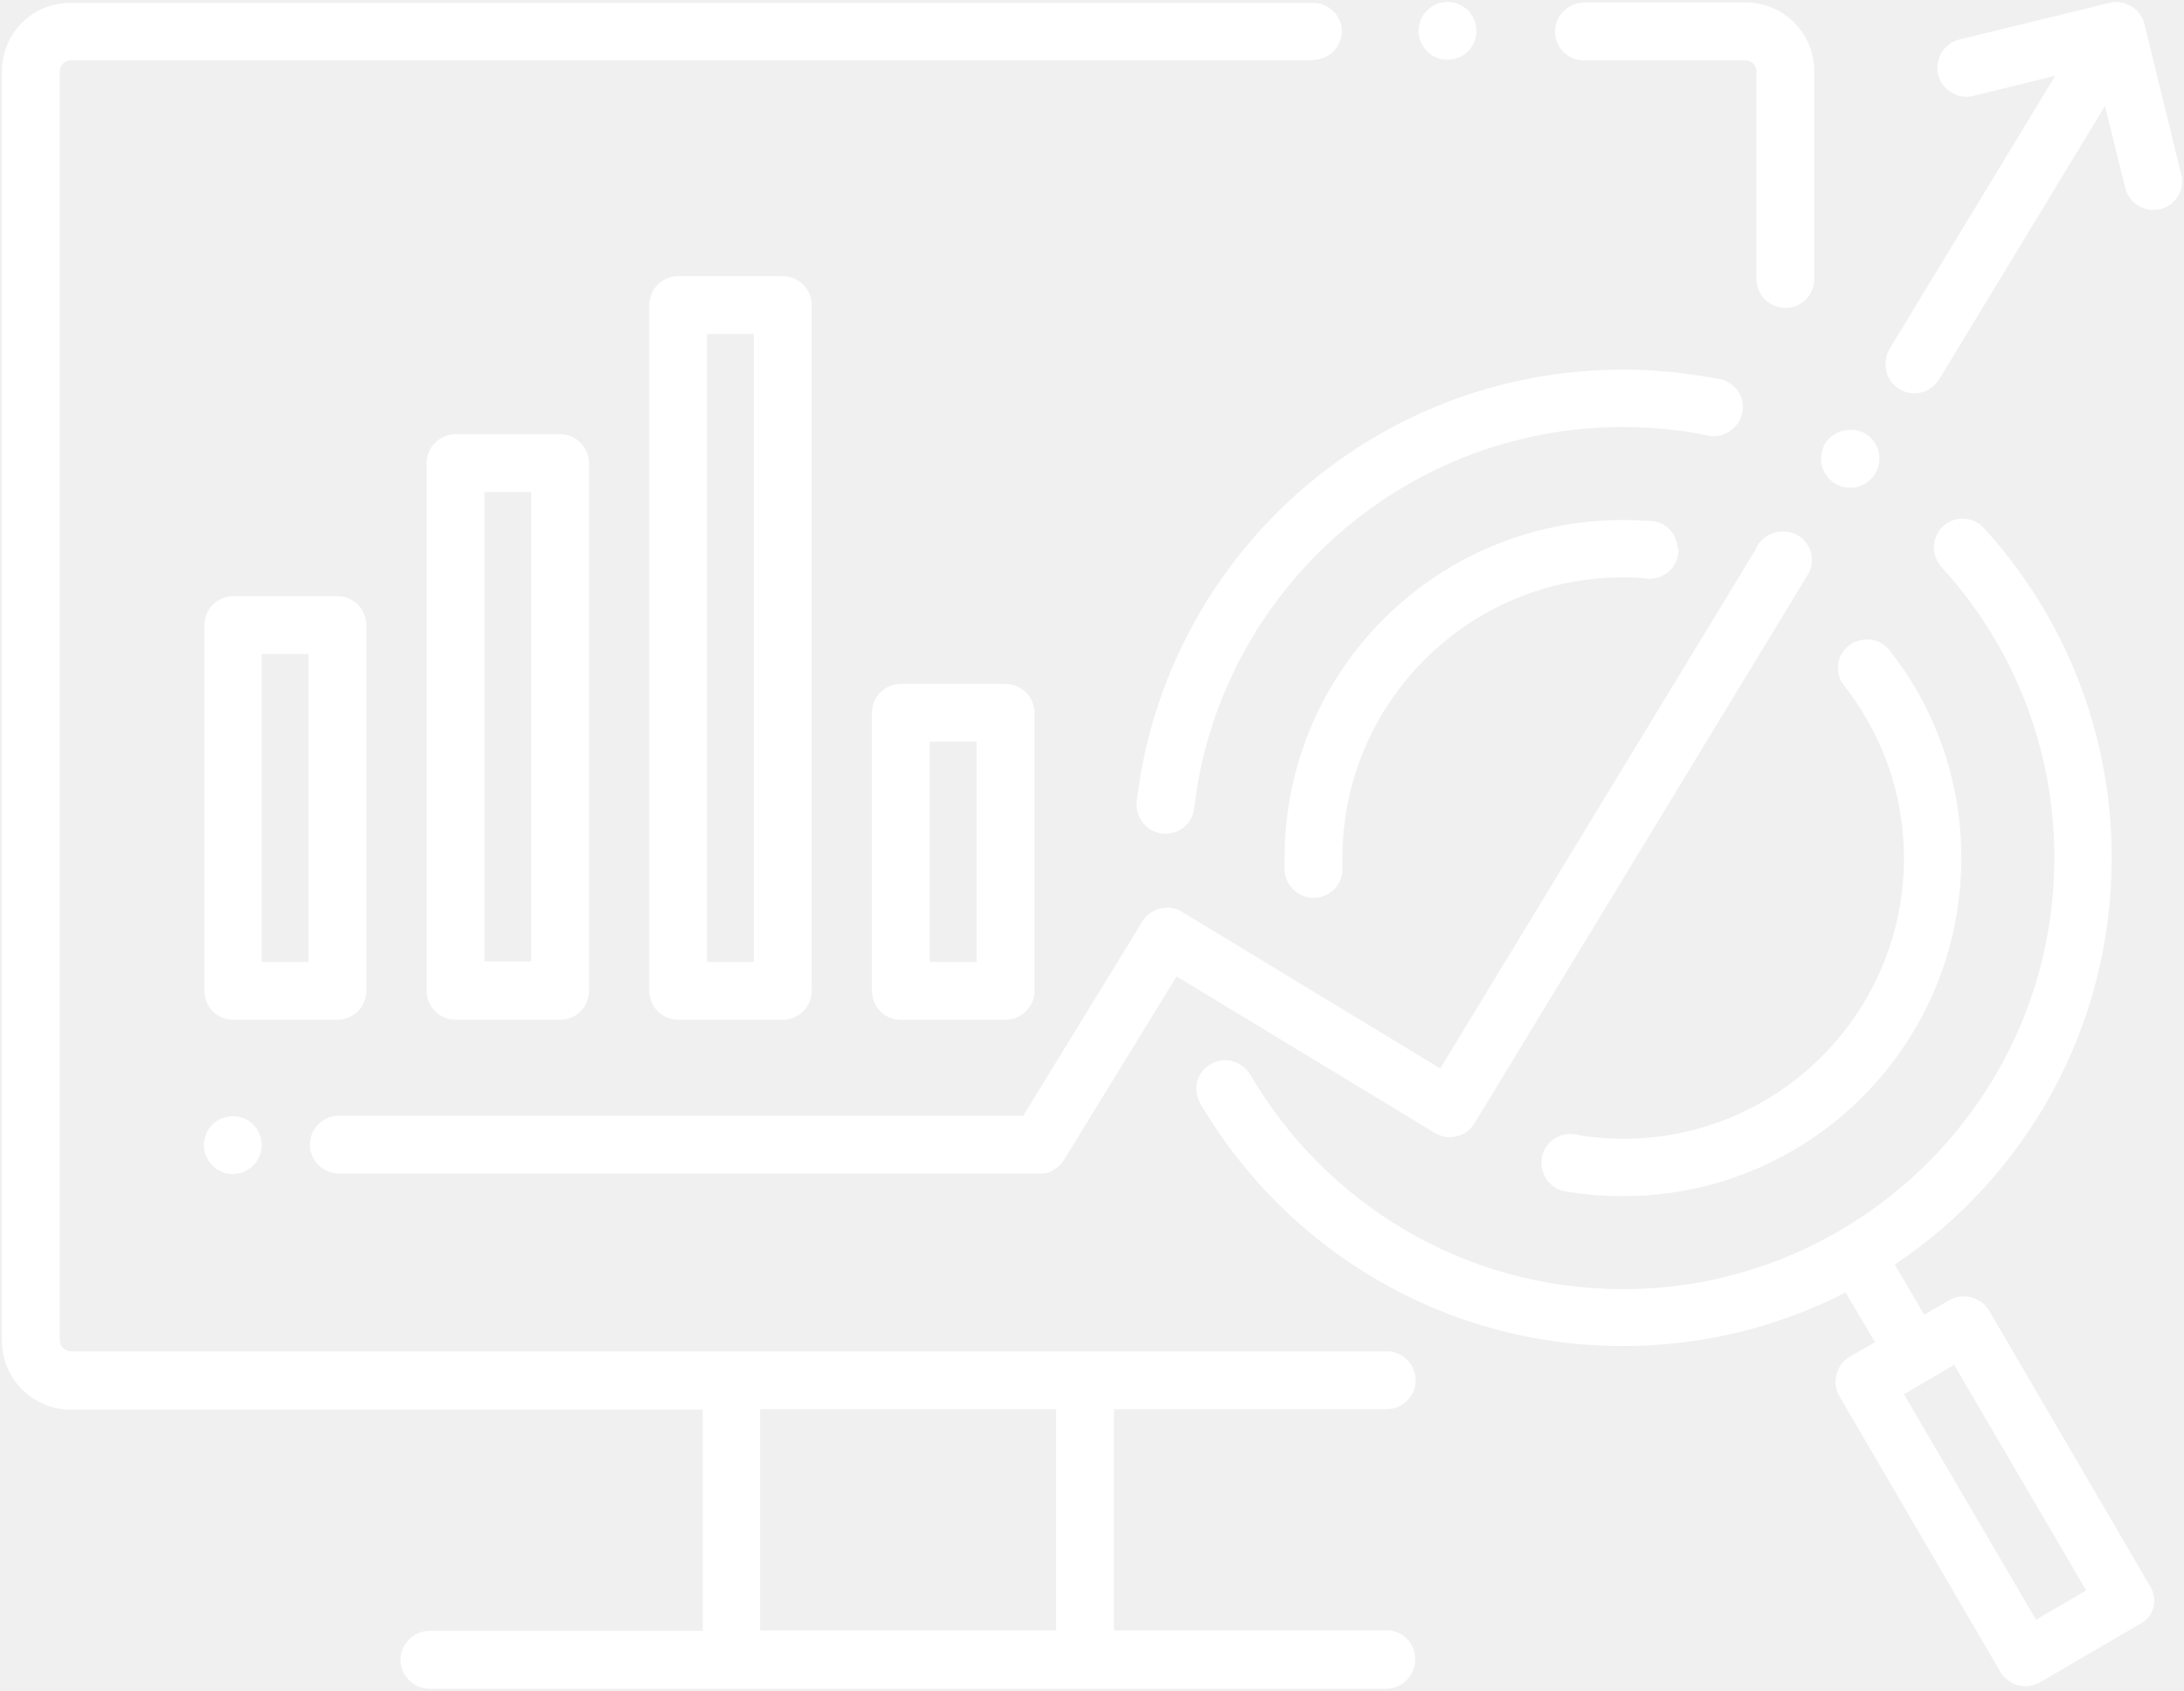
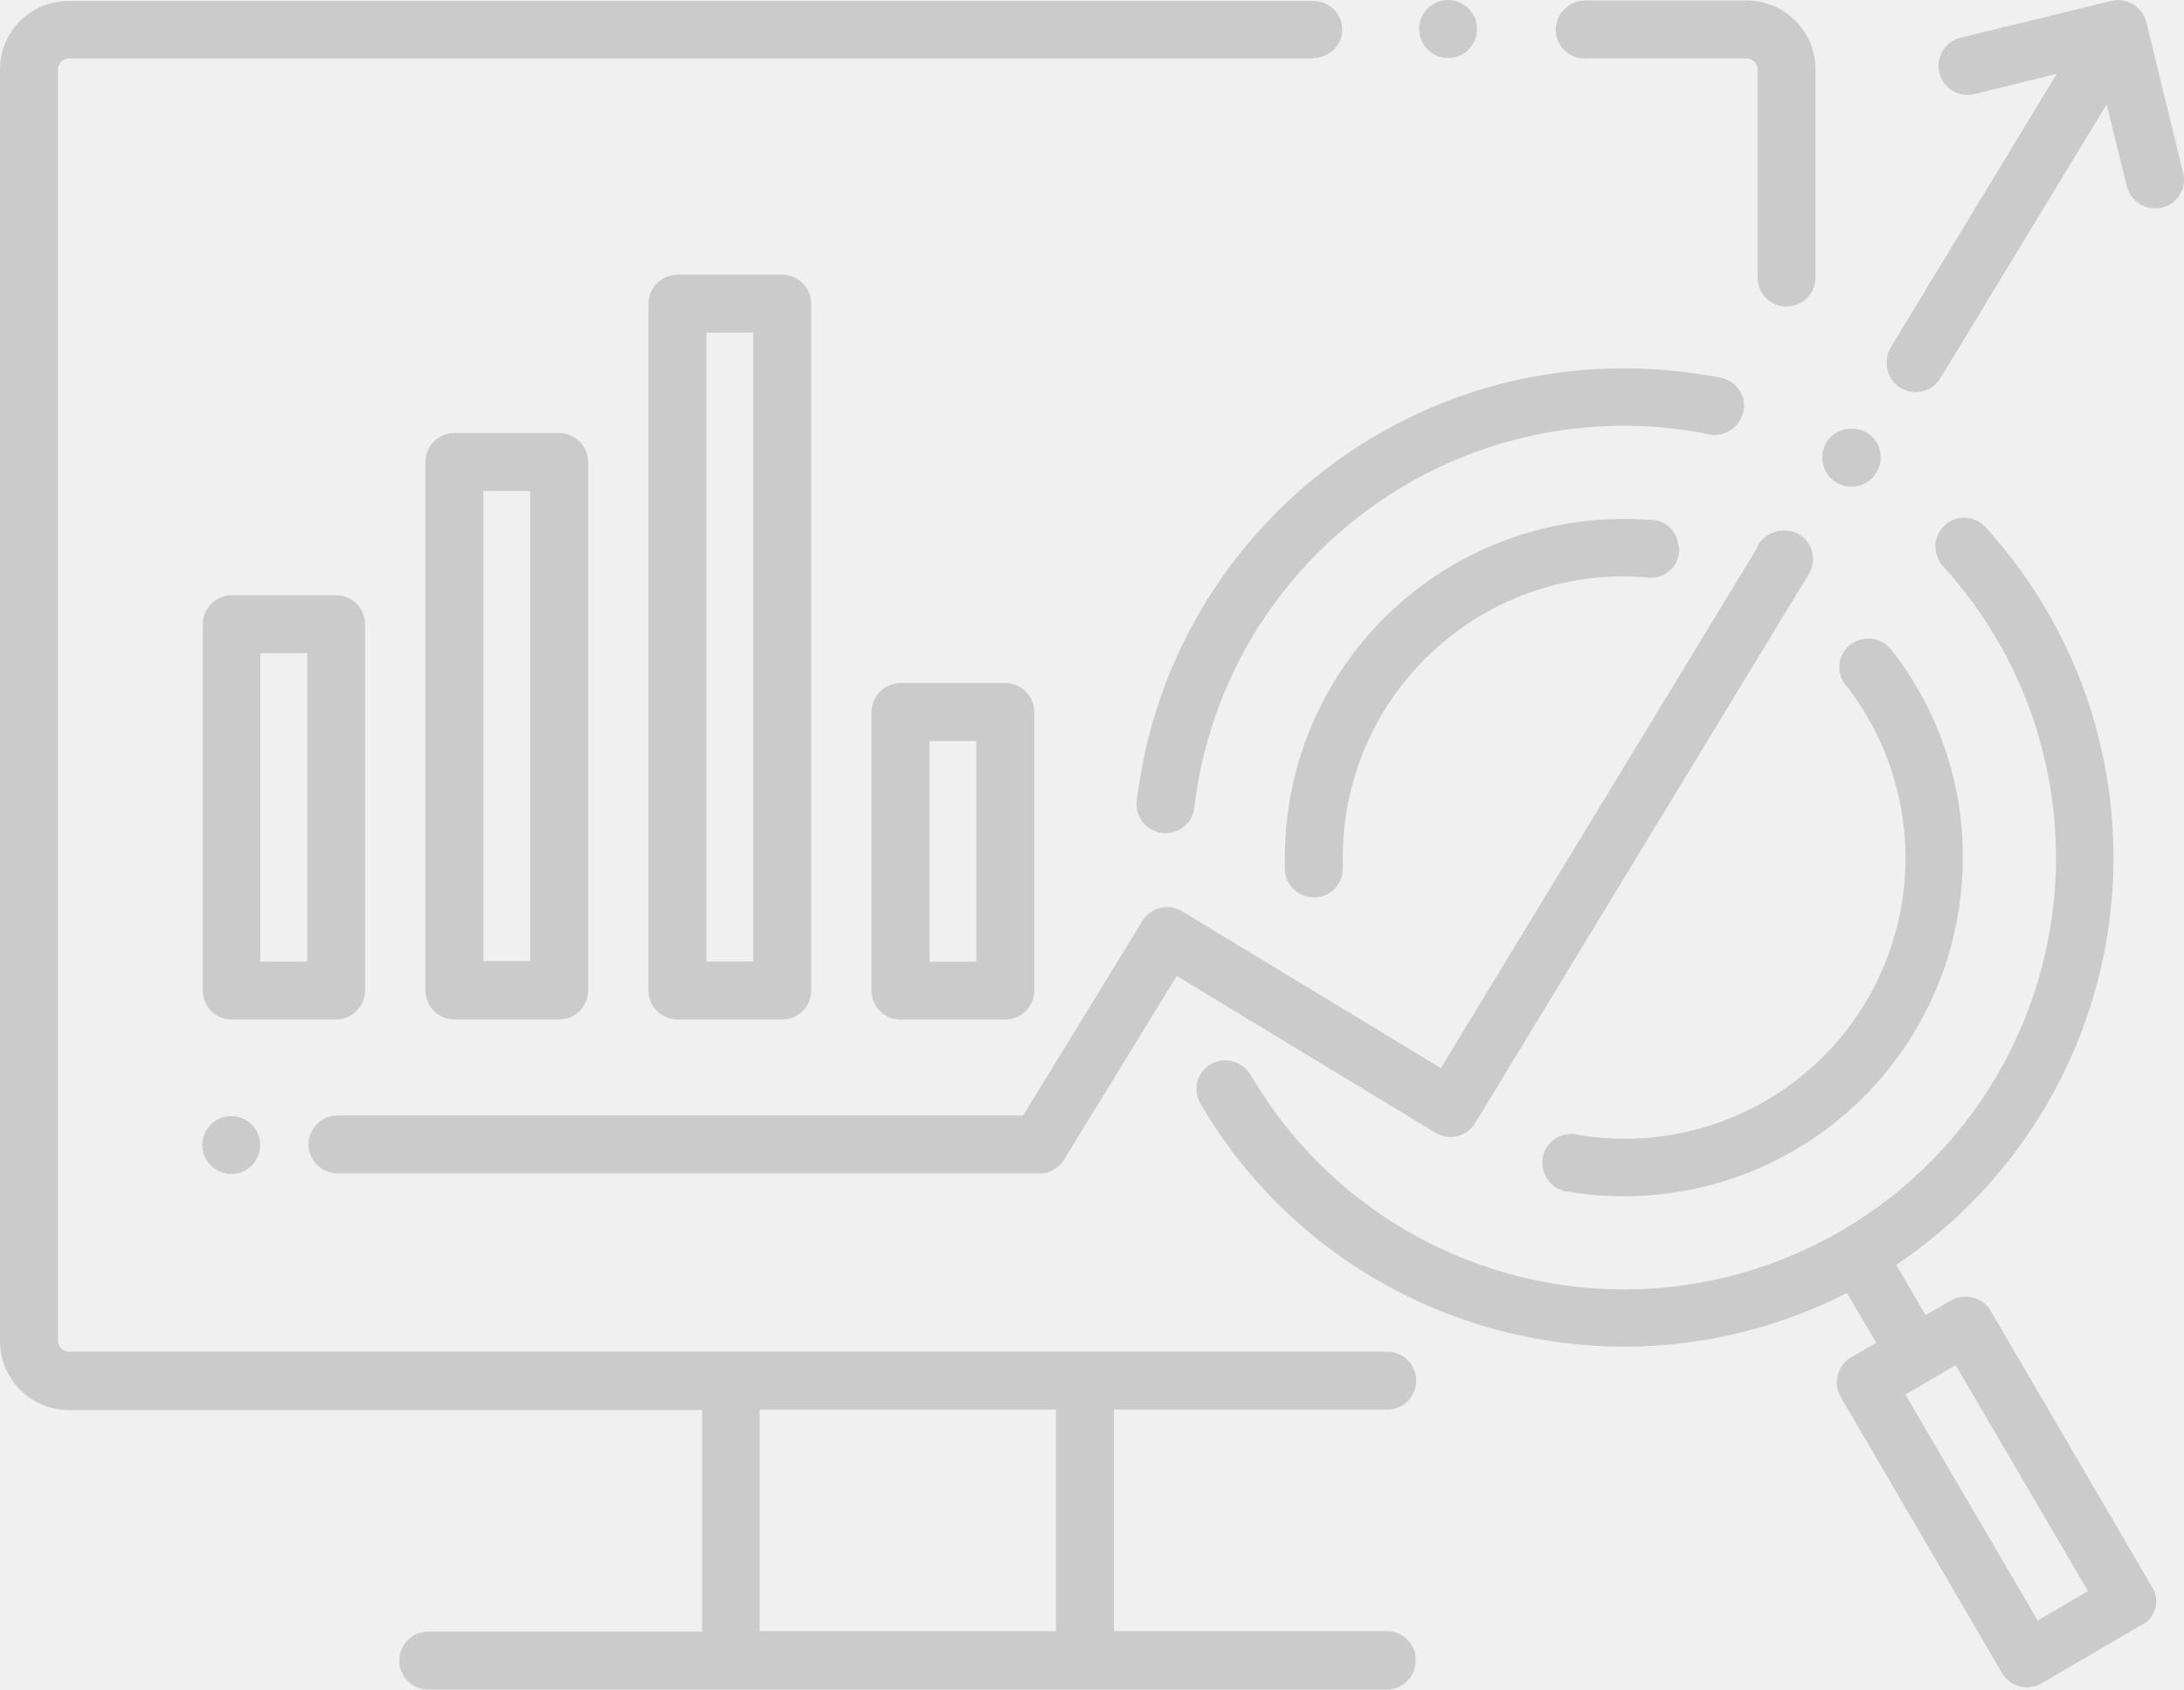
- <svg xmlns="http://www.w3.org/2000/svg" version="1.1" id="Layer_1" x="0px" y="0px" viewBox="0 0 453.1 350.8" style="enable-background:new 0 0 453.1 350.8;" xml:space="preserve">
-   <style type="text/css">
- 	.st0{fill:#FFFFFF;}
- </style>
-   <g>
-     <path class="st0" d="M272.5,0.5L272.5,0.5c0,0-0.1,0-0.1,0H272.5z" />
-     <path class="st0" d="M224.4,231.6" />
-     <path class="st0" d="M370.4,98.7" />
-     <path class="st0" d="M375.2,119.2l-0.2,0.3C375,119.4,375.1,119.3,375.2,119.2L375.2,119.2z" />
-     <path class="st0" d="M406.9,178c0,38.8-31.4,70.2-70.2,70.2c-3.9,0-7.7-0.3-11.3-0.9c0,0,0,0,0,0c-0.4-0.1-0.8-0.1-1.2-0.2h0   c-1.5-0.4-2.8-1.4-3.6-2.8c0-0.1-0.1-0.1-0.1-0.2c-0.4-0.7-0.6-1.5-0.7-2.4c0-0.1,0-0.3,0-0.4v0c0,0,0-0.1,0-0.2   c0-0.4,0.1-0.8,0.1-1.1c0.6-2.7,3-4.7,5.9-4.7h0c0.3,0,0.6,0,1,0.1c0,0,0.1,0,0.1,0c0.2,0,0.3,0,0.4,0.1c0,0-0.1,0-0.1,0   c3.1,0.5,6.3,0.8,9.6,0.8c32.1,0,58.2-26.1,58.2-58.2c0-13.6-4.7-26.1-12.6-36.1l0,0c-0.1-0.1-0.2-0.3-0.3-0.4   c0-0.1-0.1-0.1-0.1-0.2c-0.4-0.7-0.6-1.5-0.7-2.4c0-0.1,0-0.3,0-0.4v0c0,0,0-0.1,0-0.1c0-0.4,0.1-0.8,0.1-1.1   c0.6-2.7,3-4.7,5.9-4.7h0c0.2,0,0.5,0,0.7,0c1.5,0.2,2.9,0.9,3.8,2c0.1,0.1,0.3,0.3,0.4,0.5c0,0,0,0,0,0   C401.4,146.9,406.9,161.8,406.9,178z" />
-     <path class="st0" d="M327.2,235.5c0,0,0.1,0,0.1,0c-0.1,0-0.3-0.1-0.4-0.1C326.9,235.4,327.1,235.4,327.2,235.5z" />
-     <path class="st0" d="M348.2,114.2c0,3.3-2.7,5.9-6,5.9h-0.1c-0.2,0-0.4,0-0.7-0.1c-1.5-0.1-3.1-0.2-4.7-0.2   c-32.1,0-58.2,26.1-58.2,58.2c0,0.5,0,1,0,1.6c0,0.3,0,0.5,0,0.8c0,3.3-2.7,5.9-6,5.9h0c-2.2,0-4.1-1.2-5.2-3   c0-0.1-0.1-0.1-0.1-0.2c-0.4-0.7-0.6-1.5-0.7-2.4c0-0.1,0-0.3,0-0.4v0c0-0.7,0-1.5,0-2.2c0-38.8,31.4-70.2,70.2-70.2   c1.9,0,3.8,0.1,5.7,0.2c0.1,0,0.3,0,0.4,0c1.6,0.2,3,1,3.9,2.1c0.7,0.9,1.2,2,1.3,3.2C348.1,113.6,348.1,113.9,348.2,114.2z" />
-     <path class="st0" d="M327.2,235.5c0,0,0.1,0,0.1,0c-0.1,0-0.3-0.1-0.4-0.1C326.9,235.4,327.1,235.4,327.2,235.5z" />
-     <path class="st0" d="M392.2,135c-0.1-0.2-0.3-0.3-0.4-0.5c0,0,0.1,0.1,0.1,0.1C392,134.7,392.1,134.8,392.2,135z" />
-     <path class="st0" d="M325.3,247.3c-0.4,0-0.8-0.1-1.2-0.2C324.6,247.2,325,247.3,325.3,247.3z" />
-     <path class="st0" d="M236,165.6c0,0.4-0.1,0.8-0.1,1.1C235.8,166.3,235.9,166,236,165.6z" />
-     <polygon class="st0" points="235.8,166.9 235.8,166.9 235.8,166.9  " />
-     <path class="st0" d="M249.2,229.5L249.2,229.5C249.2,229.5,249.2,229.5,249.2,229.5C249.2,229.5,249.2,229.5,249.2,229.5z" />
-     <path class="st0" d="M216.9,243.5c0.2,0,0.4-0.1,0.6-0.1c-0.1,0-0.2,0.1-0.3,0.1C217,243.4,216.9,243.4,216.9,243.5z" />
-     <g>
-       <path class="st0" d="M287.7,338.3h-56.6v-45.9h56.6c3.3,0,6-2.7,6-6c0-3.3-2.7-6-6-6h-273c-1.2,0-2.3-1-2.3-2.3V14.8    c0-1.2,1-2.3,2.3-2.3h257.8v-0.1c1.6,0,3.1-0.7,4.1-1.7c1.1-1.1,1.8-2.6,1.8-4.2c0-1.6-0.7-3.1-1.8-4.2c-1.1-1-2.5-1.7-4.1-1.7    c0,0-0.1,0-0.1,0H14.7C6.8,0.5,0.4,6.9,0.4,14.8v263.4c0,7.9,6.4,14.3,14.3,14.3h131.1v45.9H89.1c-3.3,0-6,2.7-6,6    c0,3.3,2.7,6,6,6h198.5c3.3,0,6-2.7,6-6C293.7,341,291,338.3,287.7,338.3z M219.1,338.3h-61.4v-45.9h61.4V338.3z" />
-       <path class="st0" d="M300.3,12.4L300.3,12.4c-3.3,0-6-2.7-6-6v0c0-3.3,2.7-6,6-6h0c3.3,0,6,2.7,6,6v0    C306.3,9.8,303.6,12.4,300.3,12.4z" />
-       <path class="st0" d="M376.4,14.8v43.1c0,3.3-2.7,6-6,6c-3.3,0-6-2.7-6-6V14.8c0-1.2-1-2.3-2.3-2.3h-33.6v0c-3.3,0-5.9-2.7-5.9-6    c0-1.6,0.7-3.1,1.8-4.2c1.1-1.1,2.5-1.7,4.2-1.8h33.6C370,0.5,376.4,6.9,376.4,14.8z" />
-       <g>
-         <path class="st0" d="M140.7,211.6h21.7c3.3,0,6-2.7,6-6V63.3c0-3.3-2.7-6-6-6h-21.7c-3.3,0-6,2.7-6,6v142.3     C134.7,208.9,137.4,211.6,140.7,211.6L140.7,211.6z M146.7,69.3h9.7v130.3h-9.7V69.3z M146.7,69.3" />
-         <path class="st0" d="M186.9,211.6h21.7c3.3,0,6-2.7,6-6v-57.7c0-3.3-2.7-6-6-6h-21.7c-3.3,0-6,2.7-6,6v57.7     C180.9,208.9,183.5,211.6,186.9,211.6L186.9,211.6z M192.9,153.9h9.7v45.7h-9.7V153.9z M192.9,153.9" />
-         <path class="st0" d="M94.5,211.6h21.7c3.3,0,6-2.7,6-6V96.1c0-3.3-2.7-6-6-6H94.5c-3.3,0-6,2.7-6,6v109.4     C88.5,208.9,91.2,211.6,94.5,211.6L94.5,211.6z M100.5,102.1h9.7v97.4h-9.7V102.1z M100.5,102.1" />
-         <path class="st0" d="M48.4,211.6H70c3.3,0,6-2.7,6-6v-75.9c0-3.3-2.7-6-6-6H48.4c-3.3,0-6,2.7-6,6v75.9     C42.4,208.9,45,211.6,48.4,211.6L48.4,211.6z M54.4,135.7H64v63.9h-9.7V135.7z M54.4,135.7" />
+ <svg xmlns="http://www.w3.org/2000/svg" width="72.22" height="55.883" viewBox="0 0 72.22 55.883">
+   <g transform="translate(-0.4 -0.4)">
+     <path d="M272.416.5Z" transform="translate(-228.571 -0.084)" fill="#cbcbcb" />
+     <path d="M224.4,231.6" transform="translate(-188.235 -194.285)" fill="#cbcbcb" />
+     <path d="M370.4,98.7" transform="translate(-310.923 -82.605)" fill="#cbcbcb" />
+     <path d="M375.032,119.2l-.032.048c0-.016.016-.032.032-.048Z" transform="translate(-314.789 -99.832)" fill="#cbcbcb" />
+     <path d="M333.707,139.933A11.2,11.2,0,0,1,322.5,151.142a11.013,11.013,0,0,1-1.8-.144h0c-.064-.016-.128-.016-.192-.032h0a.944.944,0,0,1-.575-.447c0-.016-.016-.016-.016-.032a.977.977,0,0,1-.112-.383v-.064h0v-.032c0-.064.016-.128.016-.176a.96.96,0,0,1,.942-.75h0a.6.6,0,0,1,.16.016h.016c.032,0,.048,0,.064.016h-.016a9.608,9.608,0,0,0,1.533.128,9.285,9.285,0,0,0,7.281-15.057h0c-.016-.016-.032-.048-.048-.064,0-.016-.016-.016-.016-.032a.977.977,0,0,1-.112-.383v-.064h0v-.016c0-.064.016-.128.016-.176a.96.96,0,0,1,.942-.75h.112a.944.944,0,0,1,.607.319.348.348,0,0,1,.064.08h0A11.025,11.025,0,0,1,333.707,139.933Z" transform="translate(-268.402 -111.176)" fill="#cbcbcb" />
+     <path d="M326.948,235.416h.016c-.016,0-.048-.016-.064-.016A.079.079,0,0,1,326.948,235.416Z" transform="translate(-274.369 -197.478)" fill="#cbcbcb" />
+     <path d="M279.545,108.906a.947.947,0,0,1-.958.942h-.016a.312.312,0,0,1-.112-.016c-.239-.016-.495-.032-.75-.032a9.3,9.3,0,0,0-9.293,9.293v.383a.947.947,0,0,1-.958.942h0a.973.973,0,0,1-.83-.479c0-.016-.016-.016-.016-.032a.977.977,0,0,1-.112-.383v-.064h0v-.351A11.2,11.2,0,0,1,277.709,107.9c.3,0,.607.016.91.032h.064a.93.93,0,0,1,.83.846C279.529,108.81,279.529,108.858,279.545,108.906Z" transform="translate(-223.613 -90.336)" fill="#cbcbcb" />
+     <path d="M326.948,235.416h.016c-.016,0-.048-.016-.064-.016A.079.079,0,0,1,326.948,235.416Z" transform="translate(-274.369 -197.478)" fill="#cbcbcb" />
+     <path d="M391.864,134.58c-.016-.032-.048-.048-.064-.08l.016.016A.22.22,0,0,1,391.864,134.58Z" transform="translate(-328.906 -112.689)" fill="#cbcbcb" />
+     <path d="M324.292,247.132a.8.8,0,0,1-.192-.032A1.18,1.18,0,0,0,324.292,247.132Z" transform="translate(-272.016 -207.31)" fill="#cbcbcb" />
+     <path d="M235.881,165.6c0,.064-.016.128-.016.176A.332.332,0,0,1,235.881,165.6Z" transform="translate(-197.864 -138.823)" fill="#cbcbcb" />
+     <path d="M235.8,166.9Z" transform="translate(-197.814 -139.915)" fill="#cbcbcb" />
+     <path d="M249.2,229.5Z" transform="translate(-209.075 -192.52)" fill="#cbcbcb" />
+     <path d="M216.9,243.416c.032,0,.064-.016.1-.016-.016,0-.032.016-.048.016Q216.9,243.392,216.9,243.416Z" transform="translate(-181.932 -204.201)" fill="#cbcbcb" />
+     <g transform="translate(0.4 0.4)">
+       <path d="M46.272,54.519H37.235V47.19h9.037a.958.958,0,0,0,0-1.916H2.683a.371.371,0,0,1-.367-.367V2.866A.371.371,0,0,1,2.683,2.5H43.845V2.483a.943.943,0,0,0,.655-.271.956.956,0,0,0,.287-.671A.956.956,0,0,0,44.5.87.973.973,0,0,0,43.845.6H2.683A2.259,2.259,0,0,0,.4,2.866V44.923a2.283,2.283,0,0,0,2.283,2.283H23.616v7.329H14.562a.958.958,0,0,0,0,1.916H46.256a.961.961,0,0,0,.958-.958A.941.941,0,0,0,46.272,54.519Zm-10.953,0h-9.8V47.19h9.8Z" transform="translate(-0.4 -0.567)" fill="#cbcbcb" />
+       <path d="M295.258,2.316h0a.961.961,0,0,1-.958-.958h0A.961.961,0,0,1,295.258.4h0a.961.961,0,0,1,.958.958h0A.951.951,0,0,1,295.258,2.316Z" transform="translate(-247.374 -0.4)" fill="#cbcbcb" />
+       <path d="M331.19,2.783V9.665a.958.958,0,0,1-1.916,0V2.783a.371.371,0,0,0-.367-.367h-5.365a.948.948,0,0,1-.655-1.629A1,1,0,0,1,323.558.5h5.365A2.279,2.279,0,0,1,331.19,2.783Z" transform="translate(-271.155 -0.484)" fill="#cbcbcb" />
+       <g transform="translate(6.706 9.085)">
+         <path d="M135.658,81.937h3.465a.961.961,0,0,0,.958-.958V58.258a.961.961,0,0,0-.958-.958h-3.465a.961.961,0,0,0-.958.958V80.979a.961.961,0,0,0,.958.958Zm.958-22.721h1.549v20.8h-1.549Zm0,0" transform="translate(-119.963 -57.3)" fill="#cbcbcb" />
+         <path d="M181.858,153.029h3.465a.961.961,0,0,0,.958-.958v-9.213a.961.961,0,0,0-.958-.958h-3.465a.961.961,0,0,0-.958.958v9.213a.951.951,0,0,0,.958.958Zm.958-9.213h1.549v7.3h-1.549Zm0,0" transform="translate(-158.786 -128.392)" fill="#cbcbcb" />
+         <path d="M89.458,109.5h3.465a.961.961,0,0,0,.958-.958V91.058a.961.961,0,0,0-.958-.958H89.458a.961.961,0,0,0-.958.958v17.468a.964.964,0,0,0,.958.974Zm.958-17.484h1.549v15.552H90.416Zm0,0" transform="translate(-81.139 -84.863)" fill="#cbcbcb" />
+         <path d="M43.358,137.735h3.449a.961.961,0,0,0,.958-.958V124.658a.961.961,0,0,0-.958-.958H43.358a.961.961,0,0,0-.958.958v12.119a.951.951,0,0,0,.958.958Zm.958-12.119h1.533v10.2H44.3v-10.2Zm0,0" transform="translate(-42.4 -113.098)" fill="#cbcbcb" />
      </g>
-       <g>
-         <path class="st0" d="M375.9,116.2L375.9,116.2c0,1.1-0.3,2.1-0.8,3c-0.1,0.1-0.2,0.3-0.3,0.4c0,0,0-0.1,0.1-0.1l-69,113.6     c-1.7,2.8-5.4,3.7-8.2,2l-53.6-32.5l-23.3,38c-0.6,1-1.4,1.7-2.3,2.2c-0.2,0.1-0.3,0.2-0.5,0.3c-0.2,0.1-0.4,0.1-0.5,0.2     c-0.2,0.1-0.4,0.1-0.6,0.1c0,0-0.1,0-0.1,0c-0.2,0-0.3,0-0.5,0.1c-0.2,0-0.4,0-0.6,0H70.3c-3.3,0-6-2.7-6-6s2.7-6,6-6h142     l24.7-40.3c1.7-2.8,5.4-3.7,8.2-2l53.6,32.5l65.5-107.8c0,0,0,0,0,0c0.2-0.6,0.5-1.1,0.9-1.5c1.1-1.3,2.8-2.1,4.6-2.1h0.1     C373.2,110.2,375.9,112.9,375.9,116.2z" />
-         <g>
-           <path class="st0" d="M361.6,84.4c0,1.7-0.7,3.2-1.8,4.3c-1.1,1.1-2.6,1.8-4.2,1.8c-0.4,0-0.7,0-1.1-0.1v0      c-5.8-1.2-11.7-1.8-17.8-1.8c-46,0-84,34.8-89,79.5h0c-0.5,2.8-3,4.9-5.9,4.9h0c-3.3,0-6-2.7-6-6v0c0,0,0-0.1,0-0.1      c0-0.4,0.1-0.8,0.1-1.1c6.1-50.2,48.9-89.1,100.8-89.1c6.7,0,13.3,0.7,19.7,1.9c0.2,0,0.4,0.1,0.6,0.1c1.1,0.3,2,0.8,2.8,1.6      C360.9,81.3,361.6,82.8,361.6,84.4z" />
-           <path class="st0" d="M446.1,329.2L412.7,272c-0.8-1.4-2.1-2.4-3.7-2.8c-1.6-0.4-3.2-0.2-4.6,0.6l-5.2,3l-6.1-10.4      c27.2-18.2,45-49.2,45-84.4c0-26.3-10-50.2-26.3-68.2c-1.1-1.3-2.8-2.2-4.6-2.2h0c-3.3,0-6,2.7-6,6v0c0,1.6,0.7,3.1,1.7,4.2v0      c14.5,15.9,23.3,37,23.3,60.2c0,49.4-40.2,89.5-89.5,89.5c-33,0-61.8-17.9-77.3-44.5l0,0c-0.2-0.3-0.4-0.5-0.6-0.8      c-1.1-1.3-2.8-2.2-4.6-2.2h0c-2.9,0-5.3,2-5.9,4.7c-0.1,0.4-0.1,0.8-0.1,1.1c0,0.1,0,0.1,0,0.2v0c0,1,0.3,2,0.7,2.8      c0,0.1,0.1,0.1,0.1,0.2c0.1,0.1,0.1,0.2,0.2,0.3c0,0,0,0,0,0c17.7,29.9,50.2,50,87.5,50c16.6,0,32.3-4,46.2-11.1l6.1,10.3      l-5.2,3c-1.4,0.8-2.4,2.1-2.8,3.7c-0.4,1.5-0.2,3.2,0.6,4.5l33.4,57.2c0.8,1.4,2.2,2.4,3.7,2.8c1.5,0.4,3.1,0.2,4.5-0.6      l20.7-12.1C446.8,335.7,447.8,332,446.1,329.2z M422.4,336.1L395,289.3l10.4-6.1l27.4,46.8L422.4,336.1z" />
+       <g transform="translate(6.69 0.004)">
+         <path d="M114.052,111.24h0a.975.975,0,0,1-.128.479c-.016.016-.032.048-.048.064a.016.016,0,0,1,.016-.016L102.876,129.9a.957.957,0,0,1-1.309.319l-8.558-5.189-3.72,6.067a.964.964,0,0,1-.367.351c-.032.016-.048.032-.08.048s-.064.016-.08.032a.2.2,0,0,1-.1.016h-.016a.144.144,0,0,0-.08.016H65.258a.958.958,0,1,1,0-1.916H87.931l3.944-6.435a.957.957,0,0,1,1.309-.319l8.558,5.189L112.2,110.873h0a.6.6,0,0,1,.144-.24.968.968,0,0,1,.734-.335h.016A.937.937,0,0,1,114.052,111.24Z" transform="translate(-60.787 -92.754)" fill="#cbcbcb" />
+         <g transform="translate(30.896 12.179)">
+           <path d="M255.886,77.929a.982.982,0,0,1-.958.974.655.655,0,0,1-.176-.016h0a13.953,13.953,0,0,0-2.842-.287A14.313,14.313,0,0,0,237.7,91.294h0a.959.959,0,0,1-.942.782h0a.961.961,0,0,1-.958-.958h0V91.1c0-.064.016-.128.016-.176A16.211,16.211,0,0,1,251.91,76.7a17.079,17.079,0,0,1,3.145.3c.032,0,.064.016.1.016a.967.967,0,0,1,.447.255A.892.892,0,0,1,255.886,77.929Z" transform="translate(-235.8 -76.7)" fill="#cbcbcb" />
+           <path d="M279.8,142.982l-5.333-9.133a.933.933,0,0,0-.591-.447.978.978,0,0,0-.734.1l-.83.479-.974-1.661a16.225,16.225,0,0,0,2.986-24.365.982.982,0,0,0-.734-.351h0a.961.961,0,0,0-.958.958h0a1.014,1.014,0,0,0,.271.671h0a14.285,14.285,0,1,1-22.912,16.8h0c-.032-.048-.064-.08-.1-.128a.982.982,0,0,0-.734-.351h0a.96.96,0,0,0-.942.75.716.716,0,0,0-.016.176v.032h0a1.028,1.028,0,0,0,.112.447c0,.016.016.016.016.032.016.016.016.032.032.048h0a16.222,16.222,0,0,0,21.347,6.211l.974,1.645-.83.479a.963.963,0,0,0-.351,1.309l5.333,9.133a.976.976,0,0,0,.591.447.948.948,0,0,0,.718-.1l3.305-1.932A.868.868,0,0,0,279.8,142.982Zm-3.784,1.1-4.375-7.472,1.661-.974,4.375,7.472Z" transform="translate(-246.22 -102.666)" fill="#cbcbcb" />
        </g>
-         <path class="st0" d="M48.3,243.6L48.3,243.6c-3.3,0-6-2.7-6-6v0c0-3.3,2.7-6,6-6h0c3.3,0,6,2.7,6,6v0     C54.3,240.9,51.6,243.6,48.3,243.6z" />
-         <path class="st0" d="M448.2,43.4c-3.2,0.8-6.5-1.2-7.3-4.4l-4.2-17l-34.2,56.4c0.1-0.2,0.2-0.5,0.3-0.7c-0.1,0.2-0.2,0.4-0.3,0.6     c0,0,0,0,0,0c-1,2-3,3.3-5.3,3.3h0c-2.4,0-4.4-1.3-5.4-3.3c-0.4-0.8-0.6-1.7-0.6-2.6v-0.1c0-0.4,0-0.8,0.1-1.2     c0-0.2,0.1-0.4,0.1-0.6c0.1-0.3,0.2-0.7,0.4-1l0.4-0.7l34.2-56.4l-17,4.2c-3.2,0.8-6.5-1.2-7.3-4.4c-0.8-3.2,1.2-6.5,4.4-7.3     l31.1-7.6c3.2-0.8,6.5,1.2,7.3,4.4l7.6,31.1C453.4,39.3,451.4,42.6,448.2,43.4z" />
-         <path class="st0" d="M389.9,95.1L389.9,95.1c0,3.4-2.7,6.1-6,6.1h-0.1c-3.3,0-6-2.7-6-6v-0.1c0-0.8,0.2-1.6,0.5-2.3c0,0,0,0,0,0     c0.2-0.6,0.5-1.1,0.9-1.5c1.1-1.3,2.8-2.1,4.6-2.1h0.1C387.2,89.1,389.9,91.8,389.9,95.1z" />
+         <path d="M43.258,233.516h0a.961.961,0,0,1-.958-.958h0a.961.961,0,0,1,.958-.958h0a.961.961,0,0,1,.958.958h0A.961.961,0,0,1,43.258,233.516Z" transform="translate(-42.3 -194.689)" fill="#cbcbcb" />
+         <path d="M400.3,7.286a.969.969,0,0,1-1.166-.7l-.671-2.714L393,12.874c.016-.032.032-.08.048-.112l-.048.1h0a.941.941,0,0,1-.846.527h0a.947.947,0,0,1-.862-.527.931.931,0,0,1-.1-.415v-.016a.776.776,0,0,1,.016-.192c0-.032.016-.064.016-.1a.669.669,0,0,1,.064-.16l.064-.112,5.461-9.005-2.714.671a.962.962,0,1,1-.463-1.868L398.609.452a.969.969,0,0,1,1.166.7l1.214,4.966A.946.946,0,0,1,400.3,7.286Z" transform="translate(-335.492 -0.424)" fill="#cbcbcb" />
+         <path d="M379.732,90.14h0a.964.964,0,0,1-.958.974h-.016a.961.961,0,0,1-.958-.958V90.14a.947.947,0,0,1,.08-.367h0a.6.6,0,0,1,.144-.239.968.968,0,0,1,.734-.335h.016A.937.937,0,0,1,379.732,90.14Z" transform="translate(-324.232 -75.023)" fill="#cbcbcb" />
      </g>
    </g>
  </g>
</svg>
